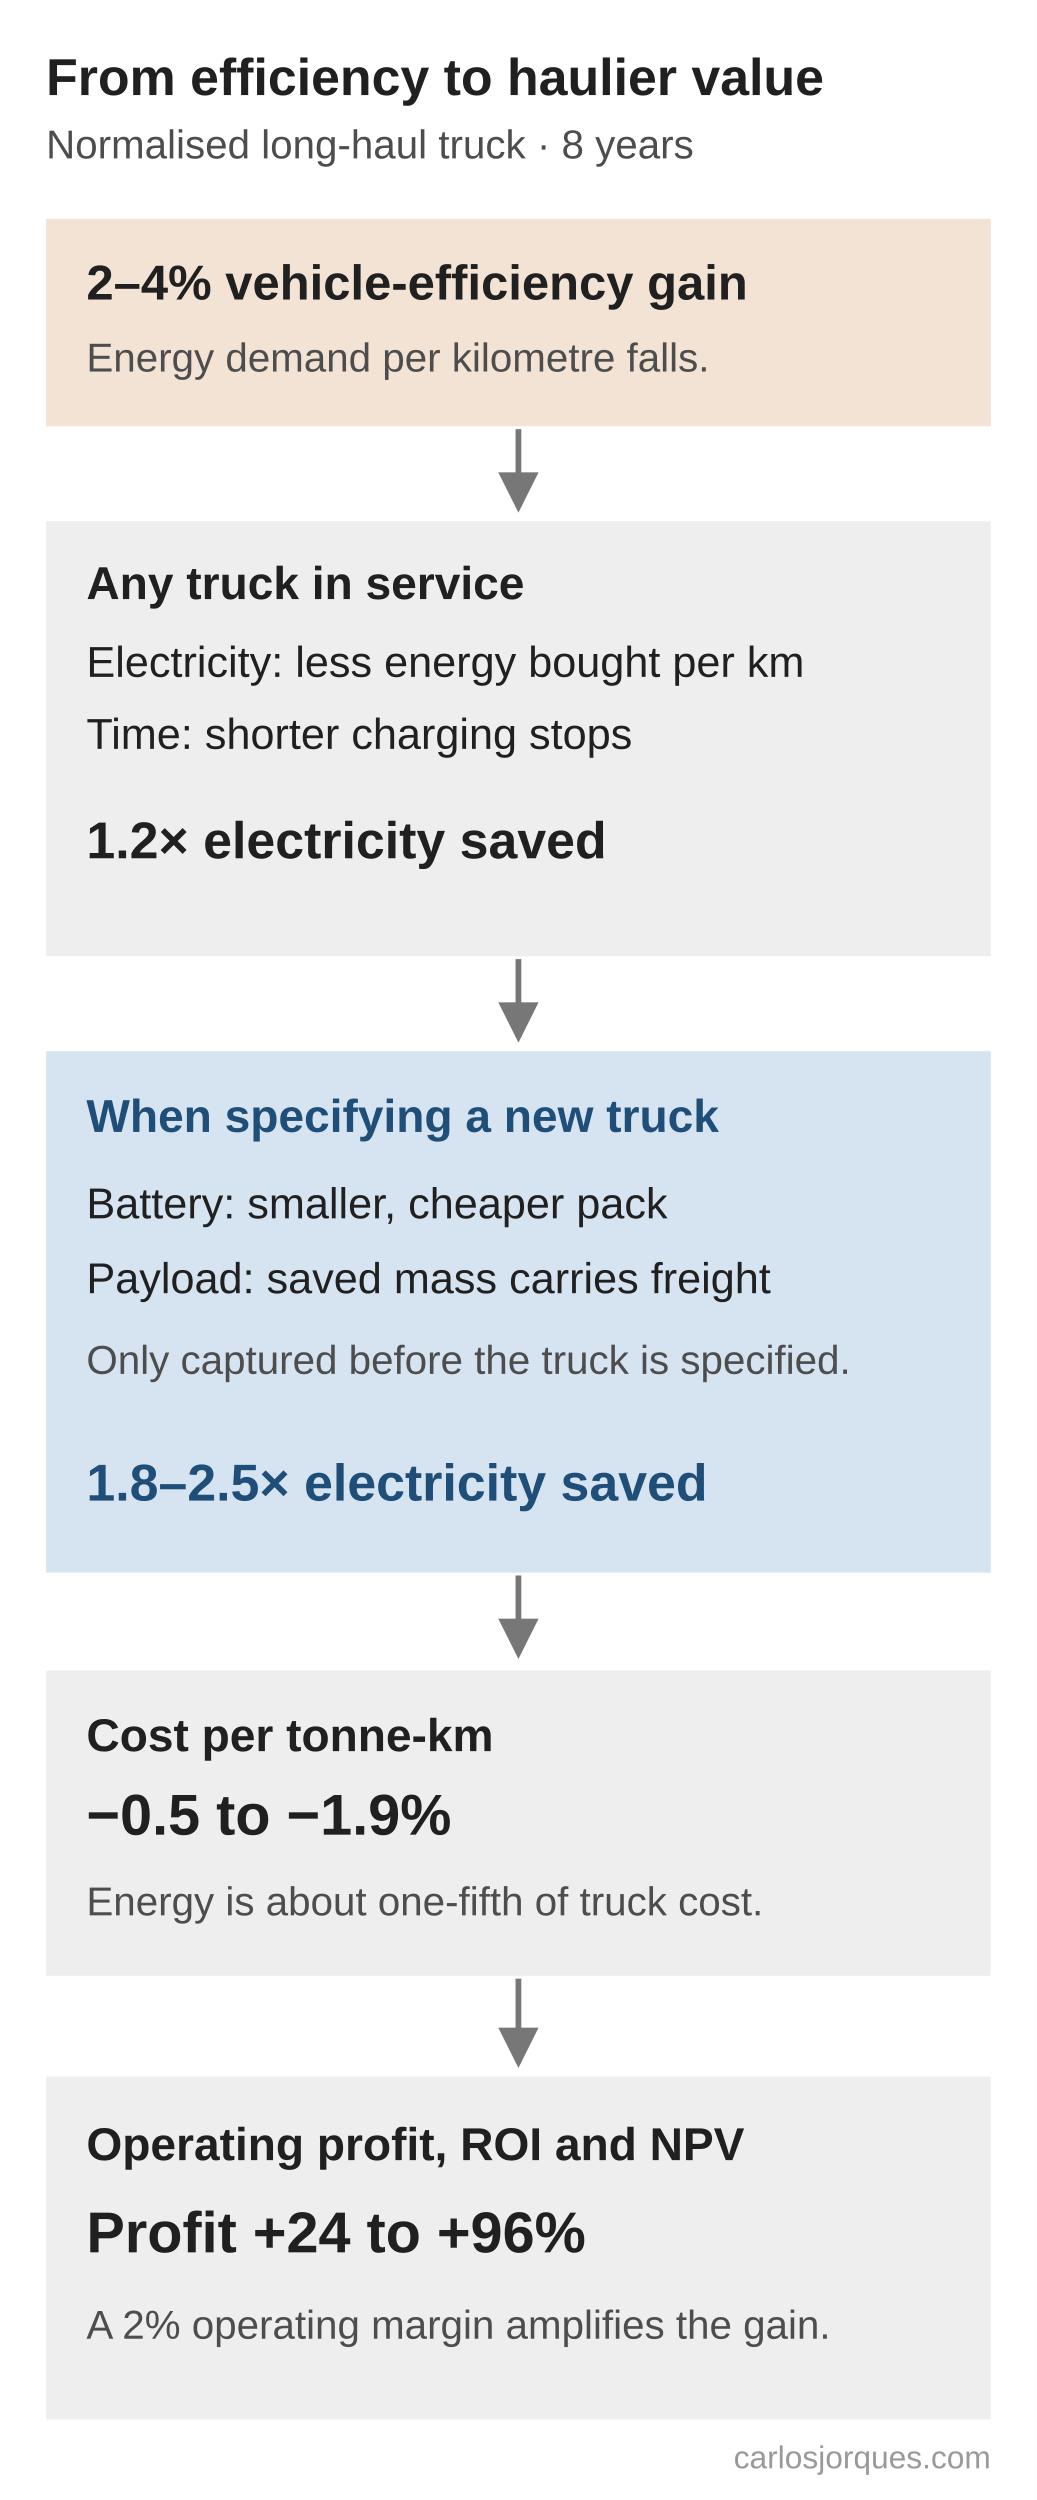
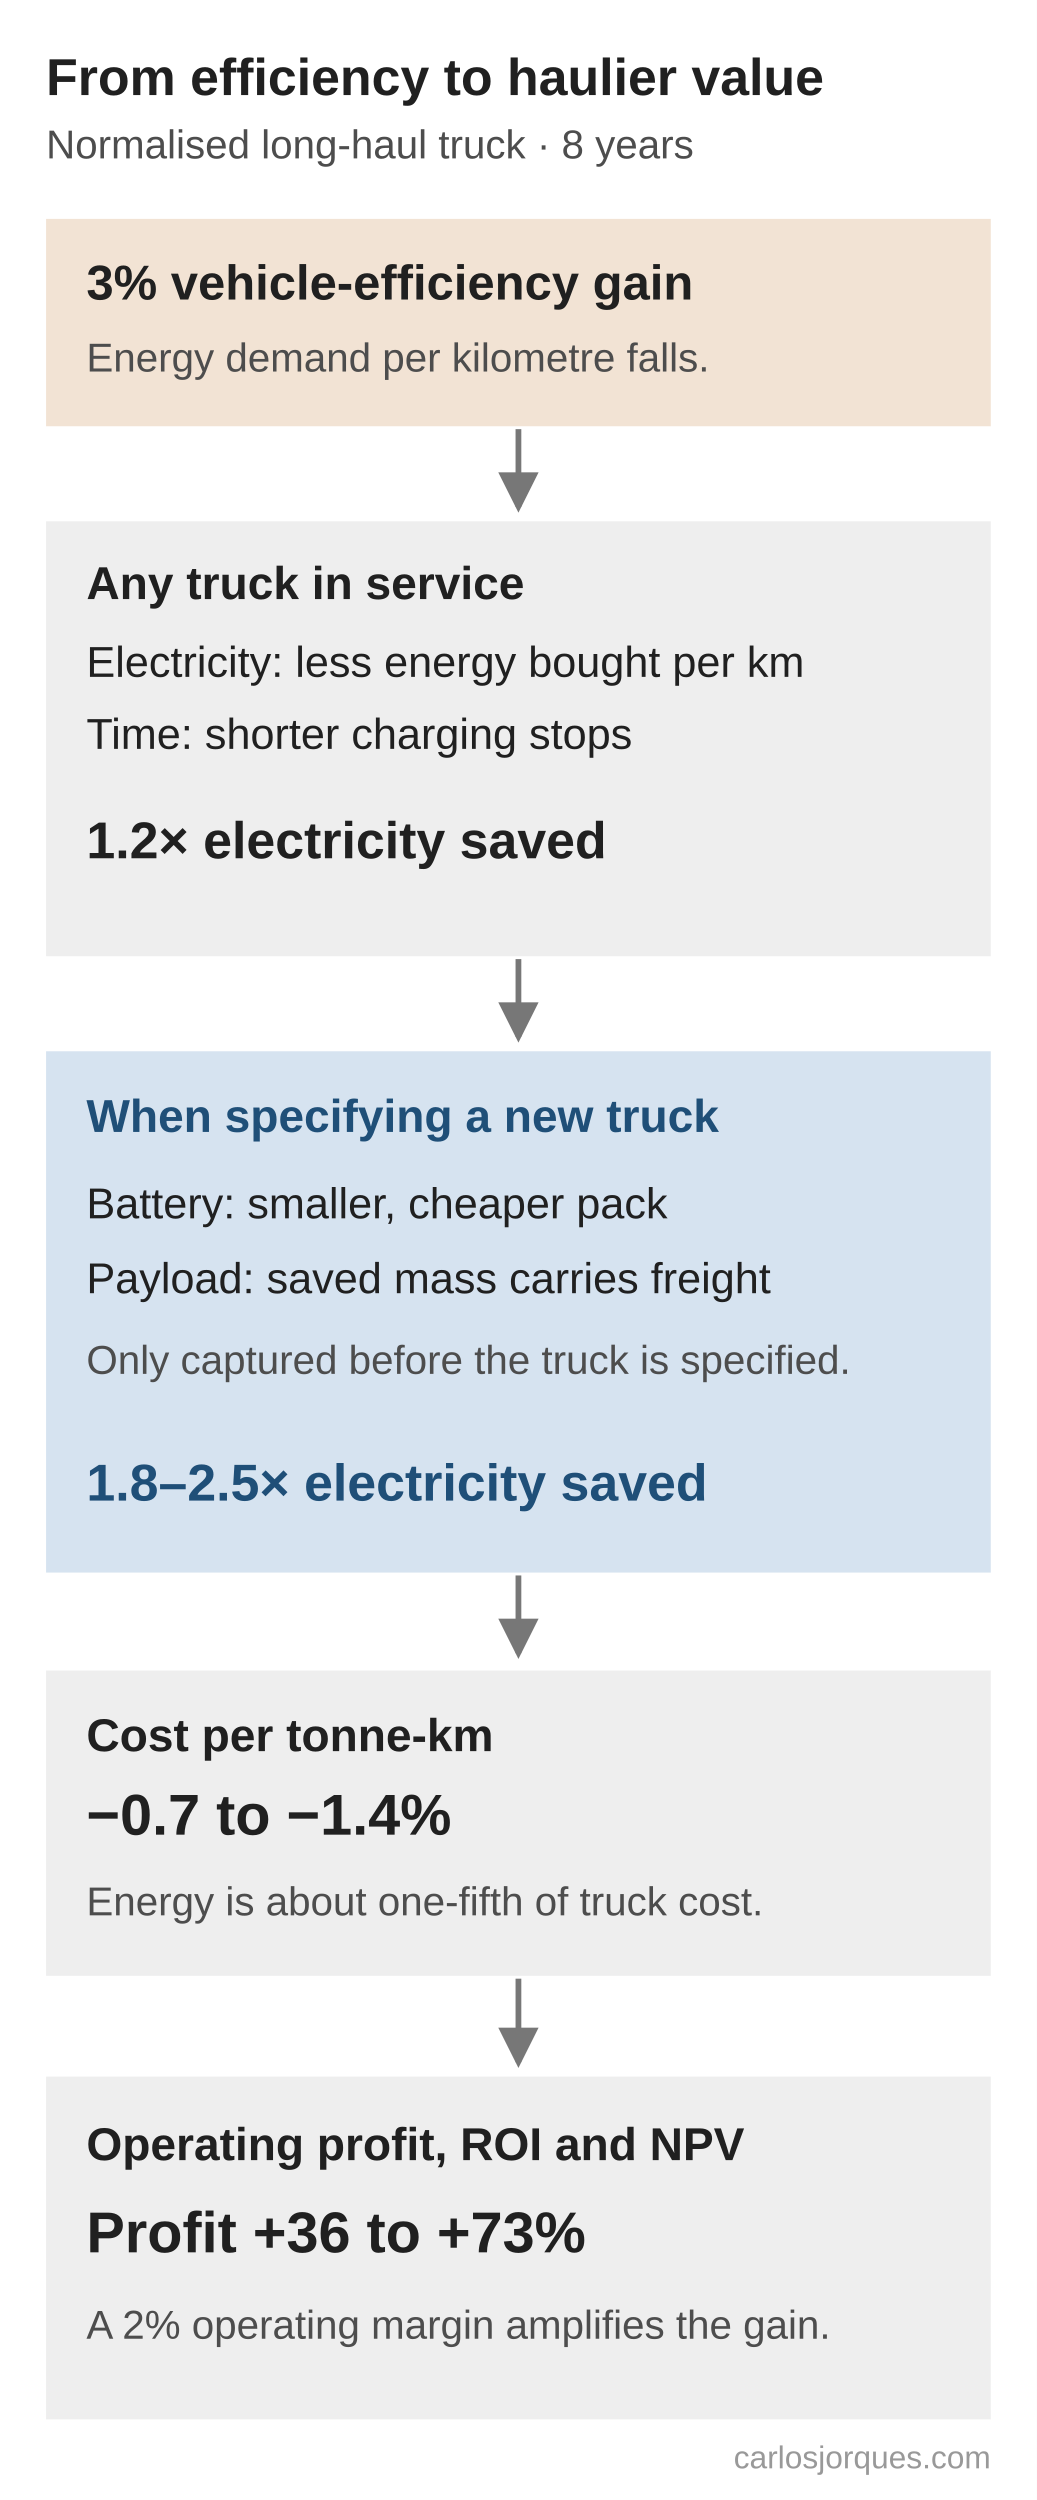
<svg xmlns="http://www.w3.org/2000/svg" width="360" height="868" viewBox="0 0 360 868" role="img" aria-labelledby="title description" font-family="Arial, Helvetica, sans-serif">
  <defs>
    <marker id="arrow" markerWidth="7" markerHeight="7" refX="6" refY="3.5" orient="auto" viewBox="0 0 7 7">
      <path d="M0 0L7 3.5 0 7Z" fill="#777777" />
    </marker>
  </defs>
  <rect width="360" height="868" fill="#ffffff" />
  <text x="16" y="33" font-size="18" font-weight="700" fill="#202020">From efficiency to haulier value</text>
  <text x="16" y="55" font-size="14" fill="#4d4d4d">Normalised long-haul truck · 8 years</text>
  <rect x="16" y="76" width="328" height="72" fill="#f2e3d4" />
-   <text x="30" y="104" font-size="17" font-weight="700" fill="#202020">2–4% vehicle-efficiency gain</text>
+   <text x="30" y="104" font-size="17" font-weight="700" fill="#202020">3% vehicle-efficiency gain</text>
  <text x="30" y="129" font-size="14" fill="#4d4d4d">Energy demand per kilometre falls.</text>
  <path d="M180 149V176" stroke="#777777" stroke-width="2" marker-end="url(#arrow)" />
  <rect x="16" y="181" width="328" height="151" fill="#eeeeee" />
  <text x="30" y="208" font-size="16" font-weight="700" fill="#202020">Any truck in service</text>
  <text x="30" y="235" font-size="15" fill="#202020">Electricity: less energy bought per km</text>
  <text x="30" y="260" font-size="15" fill="#202020">Time: shorter charging stops</text>
  <text x="30" y="298" font-size="18" font-weight="700" fill="#202020">1.2× electricity saved</text>
  <path d="M180 333V360" stroke="#777777" stroke-width="2" marker-end="url(#arrow)" />
  <rect x="16" y="365" width="328" height="181" fill="#d6e3f0" />
  <text x="30" y="393" font-size="16" font-weight="700" fill="#1f4f78">When specifying a new truck</text>
  <text x="30" y="423" font-size="15" fill="#202020">Battery: smaller, cheaper pack</text>
  <text x="30" y="449" font-size="15" fill="#202020">Payload: saved mass carries freight</text>
  <text x="30" y="477" font-size="14" fill="#4d4d4d">Only captured before the truck is specified.</text>
  <text x="30" y="521" font-size="18" font-weight="700" fill="#1f4f78">1.8–2.5× electricity saved</text>
  <path d="M180 547V574" stroke="#777777" stroke-width="2" marker-end="url(#arrow)" />
  <rect x="16" y="580" width="328" height="106" fill="#eeeeee" />
  <text x="30" y="608" font-size="16" font-weight="700" fill="#202020">Cost per tonne-km</text>
-   <text x="30" y="637" font-size="20" font-weight="700" fill="#202020">−0.5 to −1.9%</text>
+   <text x="30" y="637" font-size="20" font-weight="700" fill="#202020">−0.7 to −1.4%</text>
  <text x="30" y="665" font-size="14" fill="#4d4d4d">Energy is about one-fifth of truck cost.</text>
  <path d="M180 687V716" stroke="#777777" stroke-width="2" marker-end="url(#arrow)" />
  <rect x="16" y="721" width="328" height="119" fill="#eeeeee" />
  <text x="30" y="750" font-size="16" font-weight="700" fill="#202020">Operating profit, ROI and NPV</text>
-   <text x="30" y="782" font-size="20" font-weight="700" fill="#202020">Profit +24 to +96%</text>
+   <text x="30" y="782" font-size="20" font-weight="700" fill="#202020">Profit +36 to +73%</text>
  <text x="30" y="812" font-size="14" fill="#4d4d4d">A 2% operating margin amplifies the gain.</text>
  <text x="344" y="857" text-anchor="end" font-size="11" fill="#999999">carlosjorques.com</text>
</svg>
